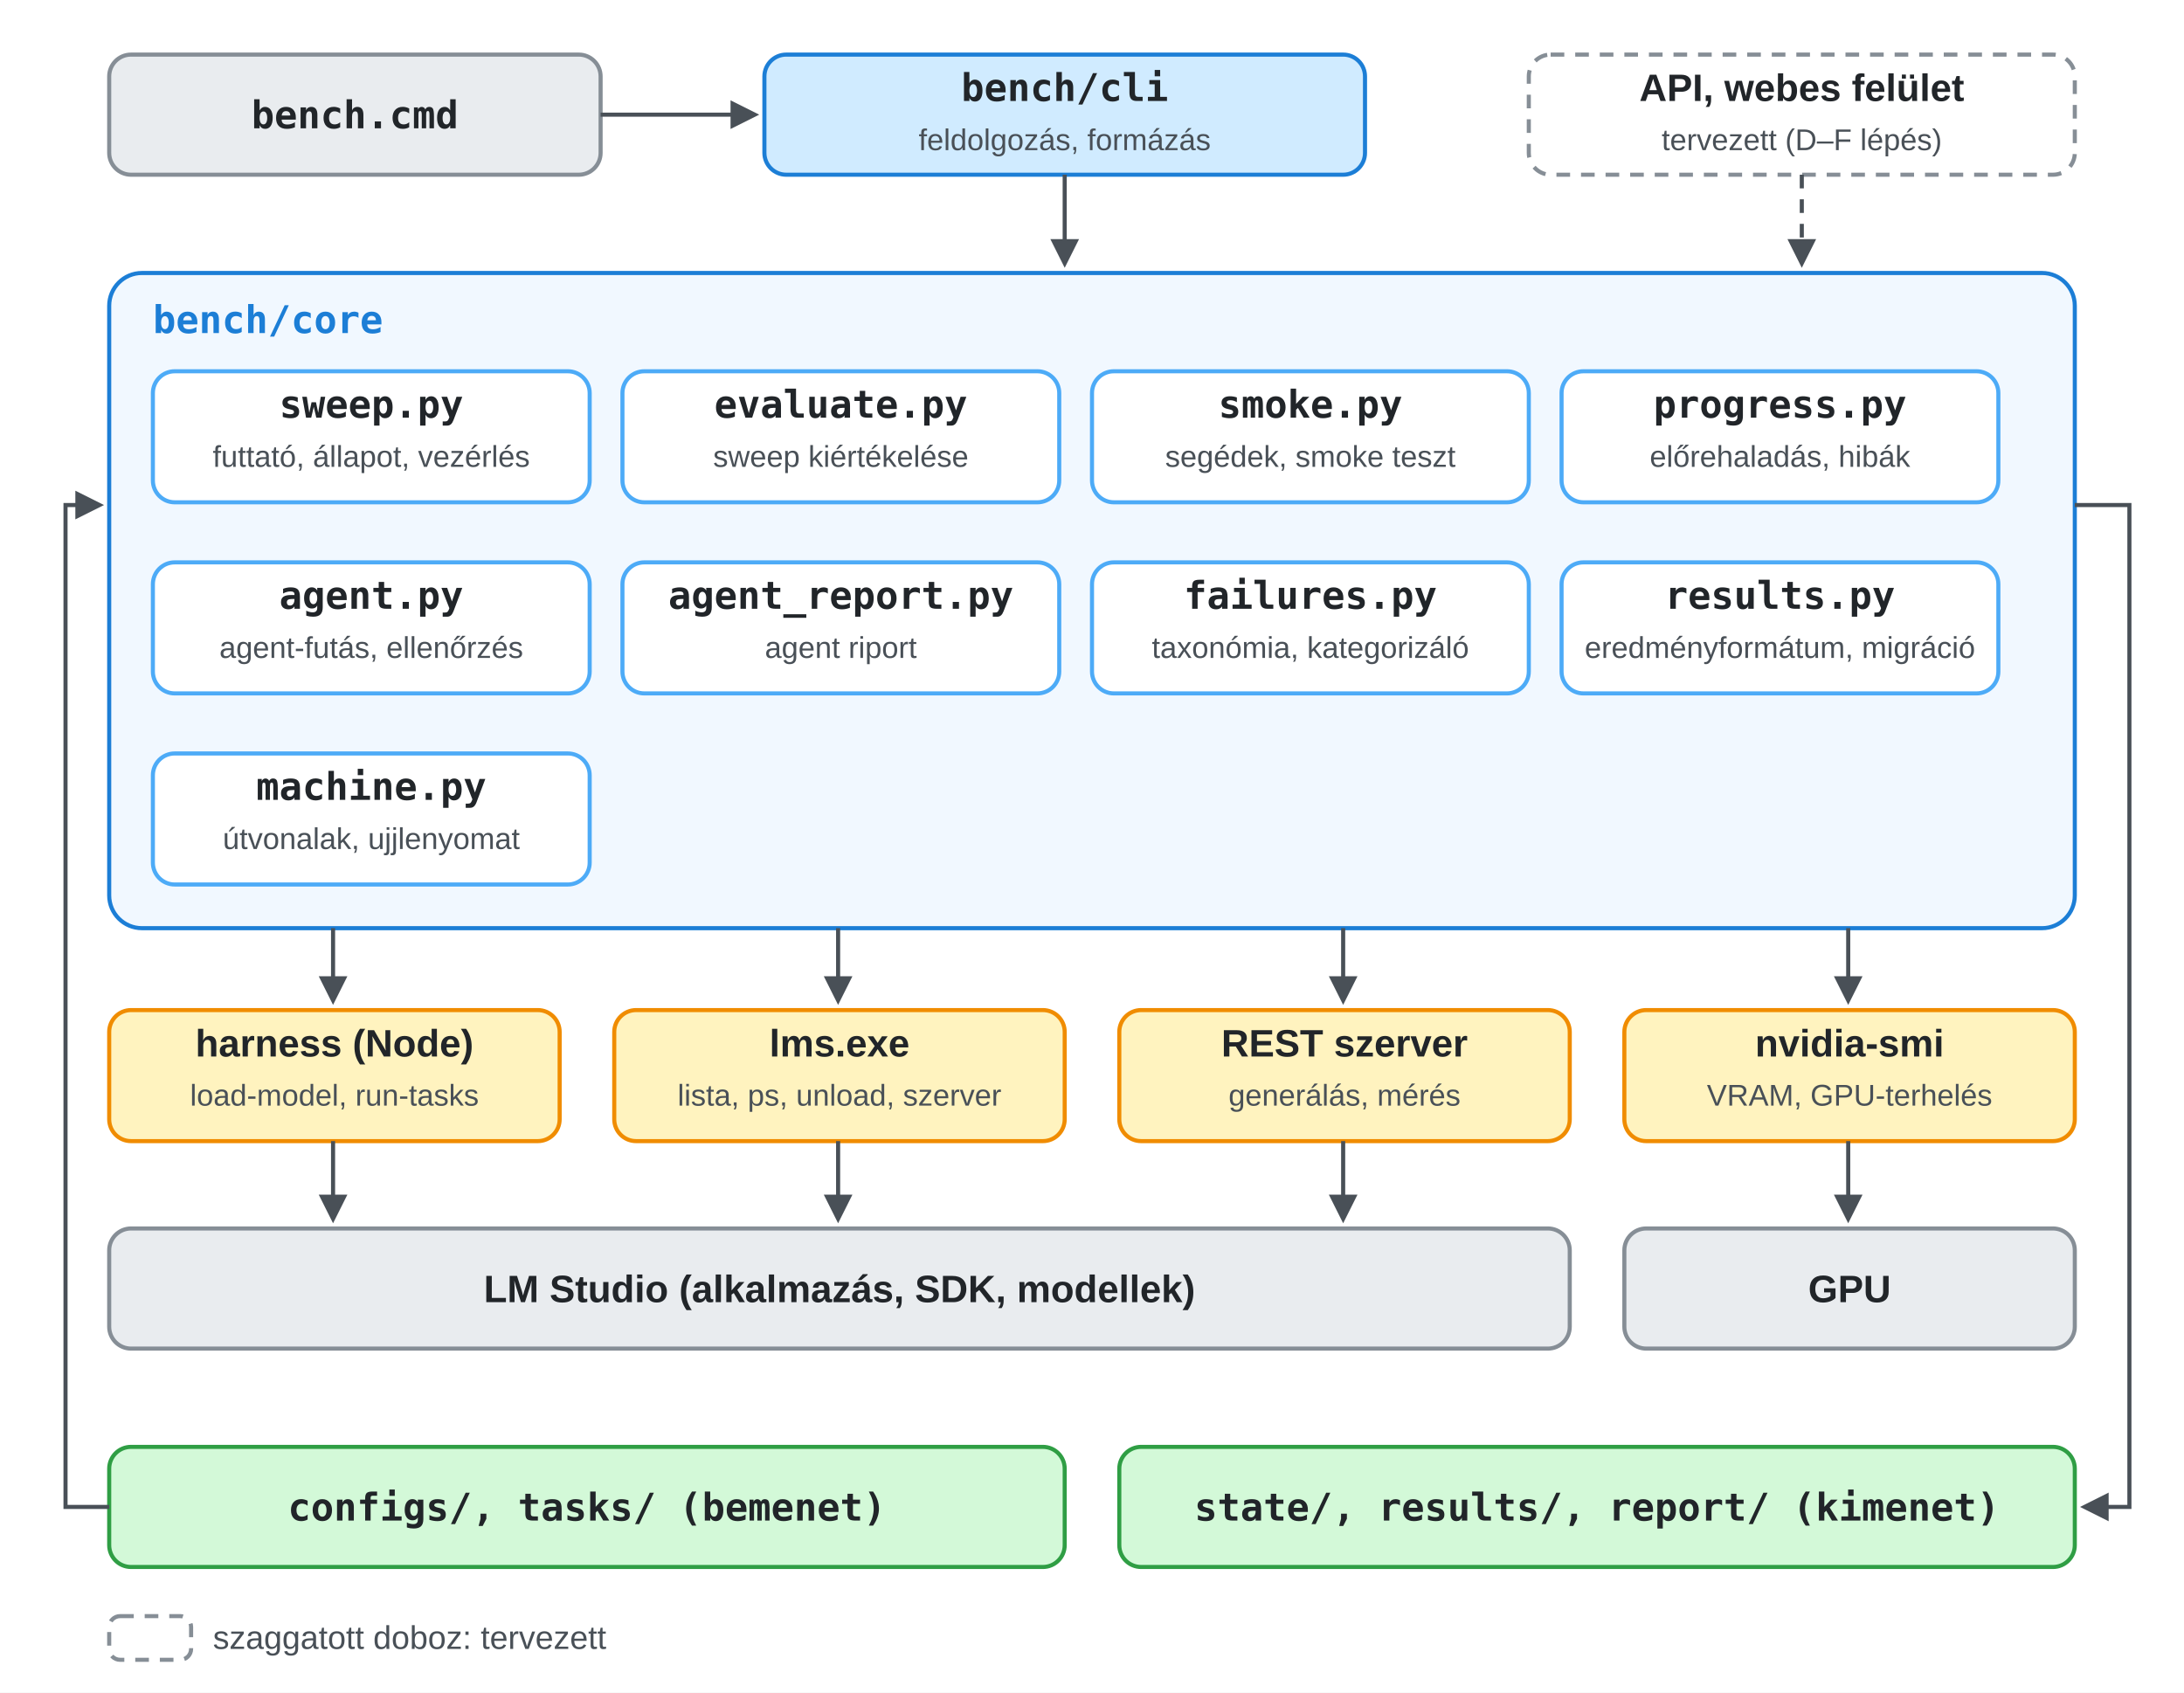
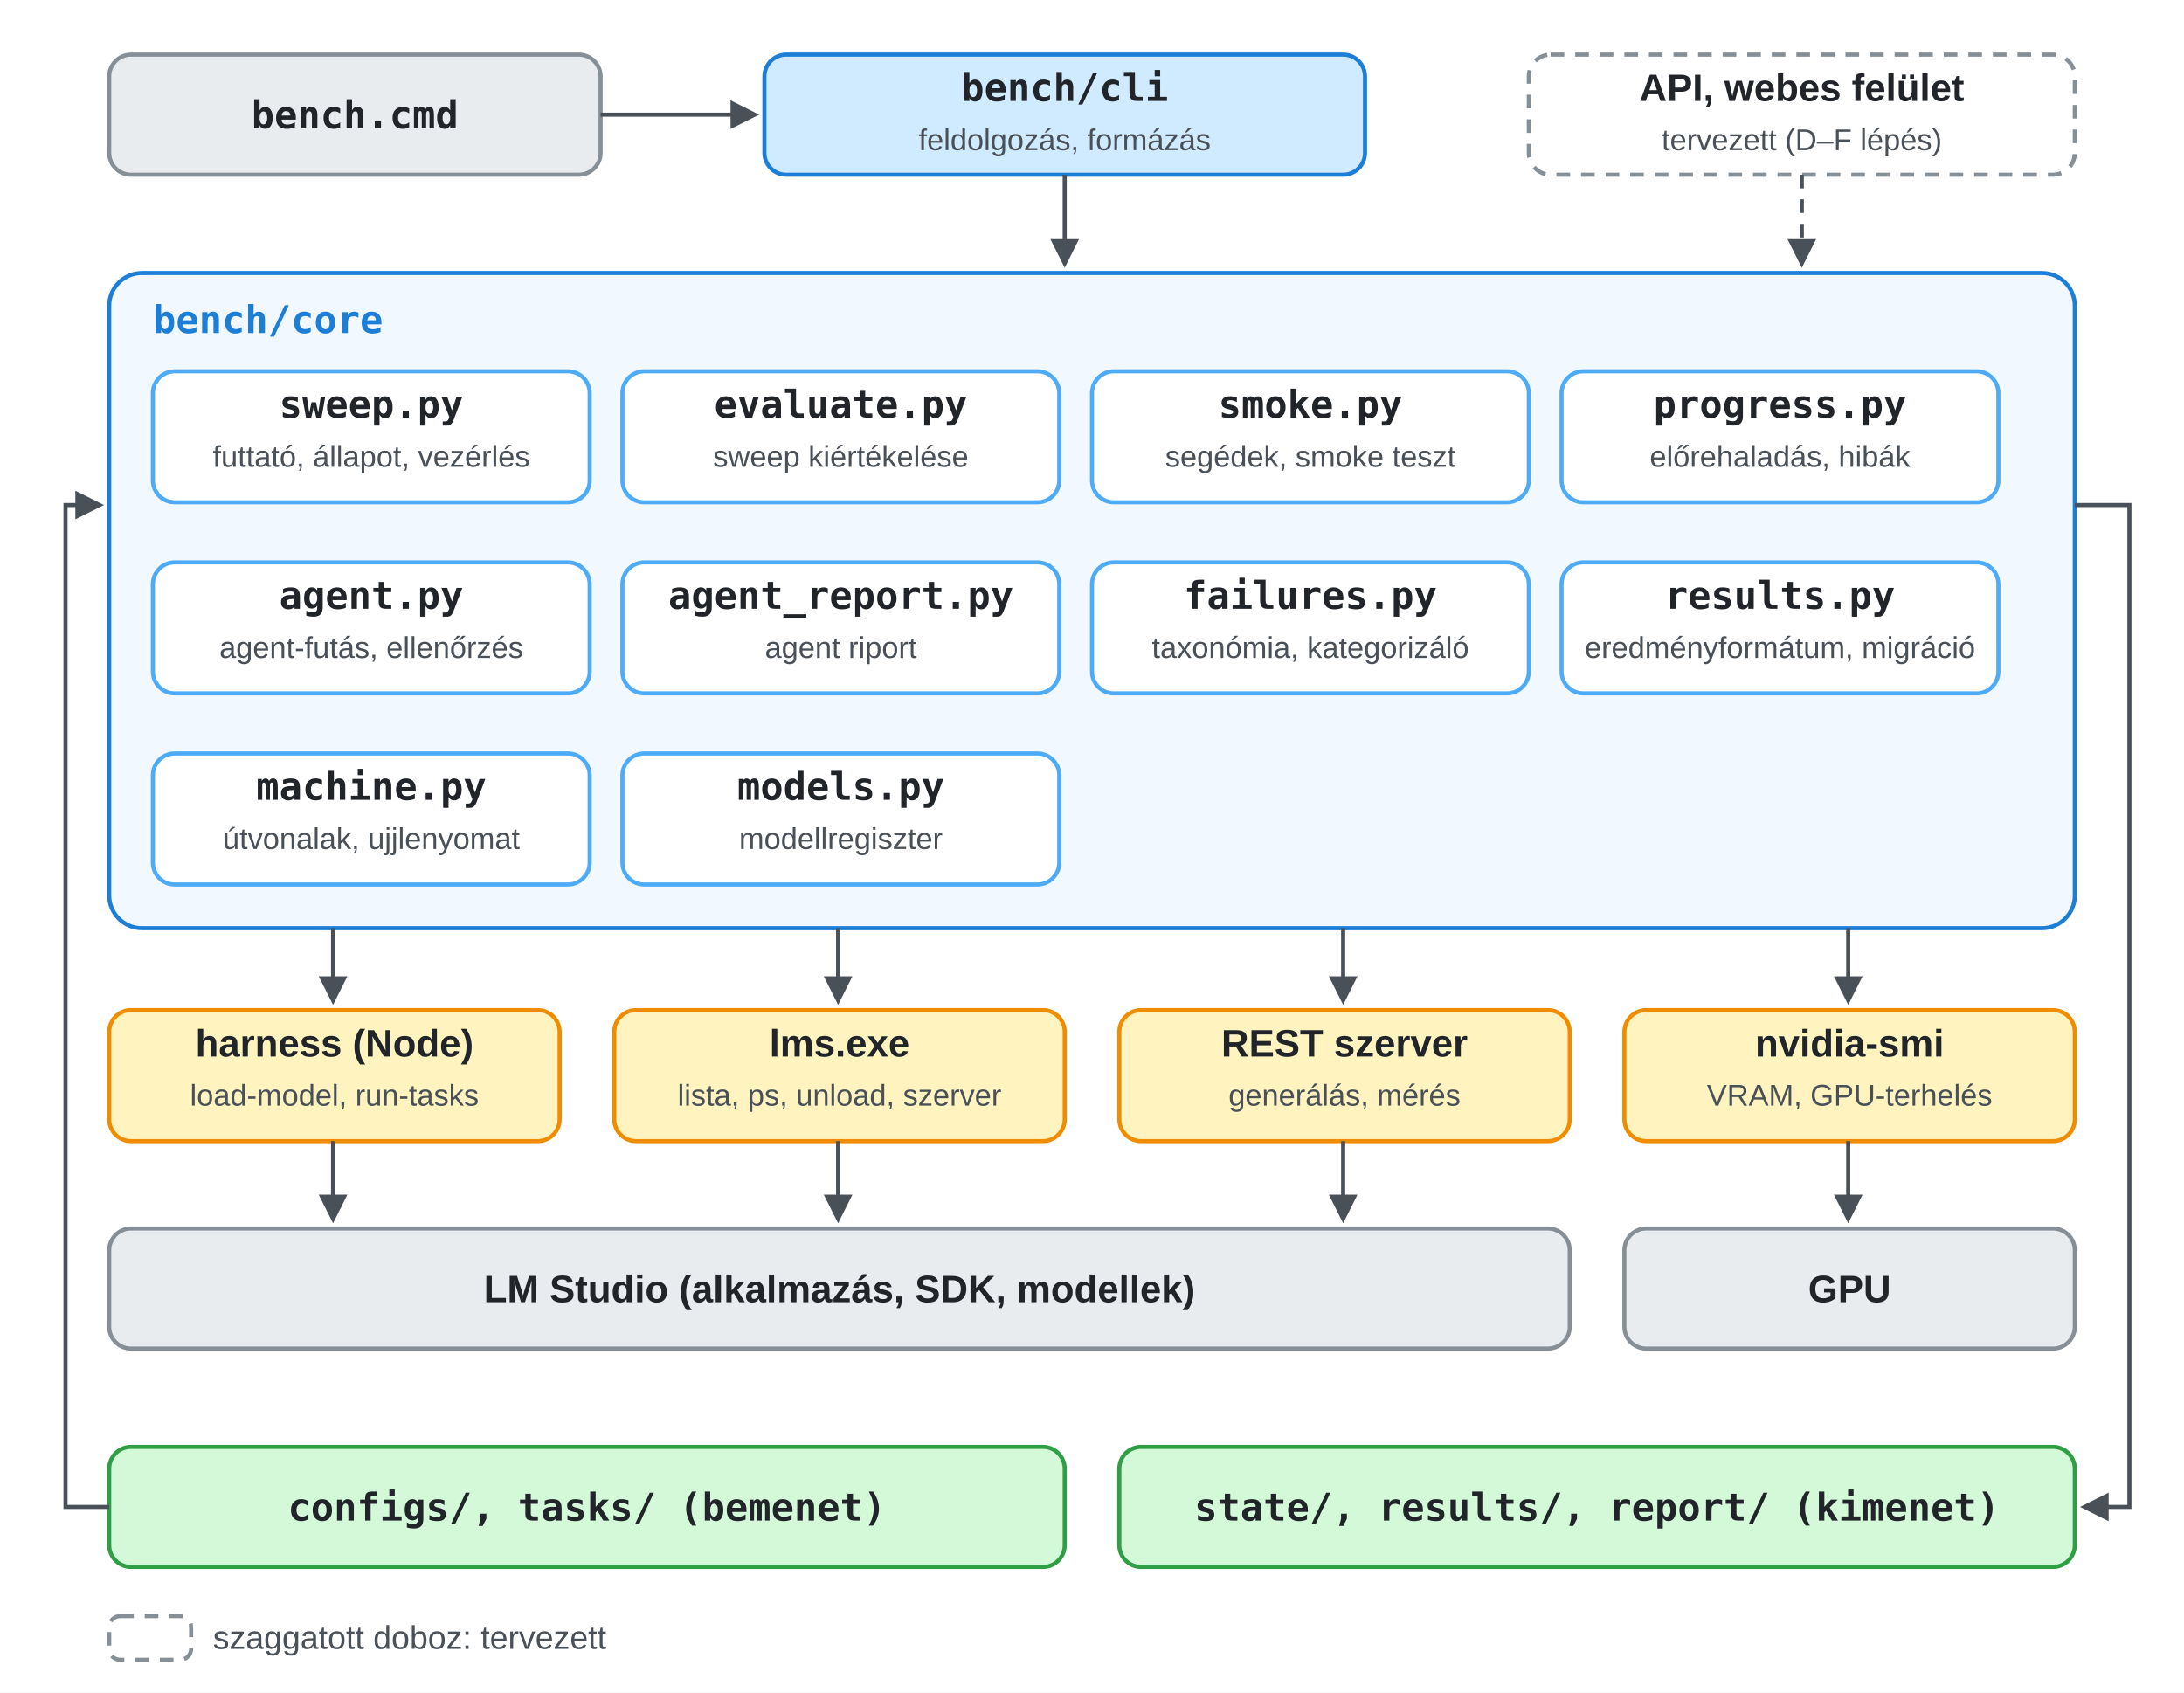
<svg xmlns="http://www.w3.org/2000/svg" viewBox="0 0 800 620" width="800" height="620" role="img" aria-label="A program felépítése" font-family="Segoe UI, Arial, sans-serif">
  <rect width="800" height="620" fill="#ffffff" />
  <defs>
    <marker id="a" viewBox="0 0 10 10" refX="8" refY="5" markerWidth="7" markerHeight="7" orient="auto">
      <path d="M0,0 L10,5 L0,10 z" fill="#495057" />
    </marker>
  </defs>
  <rect x="40" y="20" width="180" height="44" rx="8" fill="#e9ecef" stroke="#868e96" stroke-width="1.5" />
  <text x="130.0" y="47.0" text-anchor="middle" font-size="14" font-weight="600" font-family="Consolas, monospace" fill="#212529">bench.cmd</text>
  <rect x="280" y="20" width="220" height="44" rx="8" fill="#d0ebff" stroke="#1c7ed6" stroke-width="1.5" />
  <text x="390.0" y="37" text-anchor="middle" font-size="14" font-weight="600" font-family="Consolas, monospace" fill="#212529">bench/cli</text>
  <text x="390.0" y="55" text-anchor="middle" font-size="11" fill="#495057">feldolgozás, formázás</text>
  <rect x="560" y="20" width="200" height="44" rx="8" fill="#ffffff" stroke="#868e96" stroke-width="1.5" stroke-dasharray="5 4" />
  <text x="660.0" y="37" text-anchor="middle" font-size="14" font-weight="600" fill="#212529">API, webes felület</text>
  <text x="660.0" y="55" text-anchor="middle" font-size="11" fill="#495057">tervezett (D–F lépés)</text>
  <path d="M220,42 H276" fill="none" stroke="#495057" stroke-width="1.5" marker-end="url(#a)" />
  <path d="M390,64 V96" fill="none" stroke="#495057" stroke-width="1.5" marker-end="url(#a)" />
  <path d="M660,64 V96" fill="none" stroke="#495057" stroke-width="1.5" stroke-dasharray="5 4" marker-end="url(#a)" />
  <rect x="40" y="100" width="720" height="240" rx="12" fill="#f1f8ff" stroke="#1c7ed6" stroke-width="1.5" />
  <text x="56" y="122" font-size="14" font-weight="600" font-family="Consolas, monospace" fill="#1c7ed6">bench/core</text>
  <rect x="56" y="136" width="160" height="48" rx="8" fill="#ffffff" stroke="#4dabf7" stroke-width="1.5" />
  <text x="136.0" y="153" text-anchor="middle" font-size="14" font-weight="600" font-family="Consolas, monospace" fill="#212529">sweep.py</text>
  <text x="136.0" y="171" text-anchor="middle" font-size="11" fill="#495057">futtató, állapot, vezérlés</text>
  <rect x="228" y="136" width="160" height="48" rx="8" fill="#ffffff" stroke="#4dabf7" stroke-width="1.5" />
  <text x="308.0" y="153" text-anchor="middle" font-size="14" font-weight="600" font-family="Consolas, monospace" fill="#212529">evaluate.py</text>
  <text x="308.0" y="171" text-anchor="middle" font-size="11" fill="#495057">sweep kiértékelése</text>
  <rect x="400" y="136" width="160" height="48" rx="8" fill="#ffffff" stroke="#4dabf7" stroke-width="1.5" />
  <text x="480.0" y="153" text-anchor="middle" font-size="14" font-weight="600" font-family="Consolas, monospace" fill="#212529">smoke.py</text>
  <text x="480.0" y="171" text-anchor="middle" font-size="11" fill="#495057">segédek, smoke teszt</text>
  <rect x="572" y="136" width="160" height="48" rx="8" fill="#ffffff" stroke="#4dabf7" stroke-width="1.5" />
  <text x="652.0" y="153" text-anchor="middle" font-size="14" font-weight="600" font-family="Consolas, monospace" fill="#212529">progress.py</text>
  <text x="652.0" y="171" text-anchor="middle" font-size="11" fill="#495057">előrehaladás, hibák</text>
  <rect x="56" y="206" width="160" height="48" rx="8" fill="#ffffff" stroke="#4dabf7" stroke-width="1.5" />
  <text x="136.0" y="223" text-anchor="middle" font-size="14" font-weight="600" font-family="Consolas, monospace" fill="#212529">agent.py</text>
  <text x="136.0" y="241" text-anchor="middle" font-size="11" fill="#495057">agent-futás, ellenőrzés</text>
  <rect x="228" y="206" width="160" height="48" rx="8" fill="#ffffff" stroke="#4dabf7" stroke-width="1.5" />
  <text x="308.0" y="223" text-anchor="middle" font-size="14" font-weight="600" font-family="Consolas, monospace" fill="#212529">agent_report.py</text>
  <text x="308.0" y="241" text-anchor="middle" font-size="11" fill="#495057">agent riport</text>
  <rect x="400" y="206" width="160" height="48" rx="8" fill="#ffffff" stroke="#4dabf7" stroke-width="1.5" />
  <text x="480.0" y="223" text-anchor="middle" font-size="14" font-weight="600" font-family="Consolas, monospace" fill="#212529">failures.py</text>
  <text x="480.0" y="241" text-anchor="middle" font-size="11" fill="#495057">taxonómia, kategorizáló</text>
  <rect x="572" y="206" width="160" height="48" rx="8" fill="#ffffff" stroke="#4dabf7" stroke-width="1.5" />
  <text x="652.0" y="223" text-anchor="middle" font-size="14" font-weight="600" font-family="Consolas, monospace" fill="#212529">results.py</text>
  <text x="652.0" y="241" text-anchor="middle" font-size="11" fill="#495057">eredményformátum, migráció</text>
  <rect x="56" y="276" width="160" height="48" rx="8" fill="#ffffff" stroke="#4dabf7" stroke-width="1.5" />
  <text x="136.0" y="293" text-anchor="middle" font-size="14" font-weight="600" font-family="Consolas, monospace" fill="#212529">machine.py</text>
  <text x="136.0" y="311" text-anchor="middle" font-size="11" fill="#495057">útvonalak, ujjlenyomat</text>
+   <rect x="228" y="276" width="160" height="48" rx="8" fill="#ffffff" stroke="#4dabf7" stroke-width="1.5" />
+   <text x="308.0" y="293" text-anchor="middle" font-size="14" font-weight="600" font-family="Consolas, monospace" fill="#212529">models.py</text>
+   <text x="308.0" y="311" text-anchor="middle" font-size="11" fill="#495057">modellregiszter</text>
  <rect x="40" y="370" width="165" height="48" rx="8" fill="#fff3bf" stroke="#f08c00" stroke-width="1.5" />
  <text x="122.5" y="387" text-anchor="middle" font-size="14" font-weight="600" fill="#212529">harness (Node)</text>
  <text x="122.5" y="405" text-anchor="middle" font-size="11" fill="#495057">load-model, run-tasks</text>
  <path d="M122,340 V366" fill="none" stroke="#495057" stroke-width="1.5" marker-end="url(#a)" />
  <path d="M122,418 V446" fill="none" stroke="#495057" stroke-width="1.5" marker-end="url(#a)" />
  <rect x="225" y="370" width="165" height="48" rx="8" fill="#fff3bf" stroke="#f08c00" stroke-width="1.5" />
  <text x="307.5" y="387" text-anchor="middle" font-size="14" font-weight="600" fill="#212529">lms.exe</text>
  <text x="307.5" y="405" text-anchor="middle" font-size="11" fill="#495057">lista, ps, unload, szerver</text>
  <path d="M307,340 V366" fill="none" stroke="#495057" stroke-width="1.5" marker-end="url(#a)" />
  <path d="M307,418 V446" fill="none" stroke="#495057" stroke-width="1.5" marker-end="url(#a)" />
  <rect x="410" y="370" width="165" height="48" rx="8" fill="#fff3bf" stroke="#f08c00" stroke-width="1.5" />
  <text x="492.5" y="387" text-anchor="middle" font-size="14" font-weight="600" fill="#212529">REST szerver</text>
  <text x="492.5" y="405" text-anchor="middle" font-size="11" fill="#495057">generálás, mérés</text>
  <path d="M492,340 V366" fill="none" stroke="#495057" stroke-width="1.5" marker-end="url(#a)" />
  <path d="M492,418 V446" fill="none" stroke="#495057" stroke-width="1.5" marker-end="url(#a)" />
  <rect x="595" y="370" width="165" height="48" rx="8" fill="#fff3bf" stroke="#f08c00" stroke-width="1.5" />
  <text x="677.5" y="387" text-anchor="middle" font-size="14" font-weight="600" fill="#212529">nvidia-smi</text>
  <text x="677.5" y="405" text-anchor="middle" font-size="11" fill="#495057">VRAM, GPU-terhelés</text>
  <path d="M677,340 V366" fill="none" stroke="#495057" stroke-width="1.5" marker-end="url(#a)" />
  <path d="M677,418 V446" fill="none" stroke="#495057" stroke-width="1.5" marker-end="url(#a)" />
  <rect x="40" y="450" width="535" height="44" rx="8" fill="#e9ecef" stroke="#868e96" stroke-width="1.5" />
  <text x="307.5" y="477.0" text-anchor="middle" font-size="14" font-weight="600" fill="#212529">LM Studio (alkalmazás, SDK, modellek)</text>
  <rect x="595" y="450" width="165" height="44" rx="8" fill="#e9ecef" stroke="#868e96" stroke-width="1.5" />
  <text x="677.5" y="477.0" text-anchor="middle" font-size="14" font-weight="600" fill="#212529">GPU</text>
  <rect x="40" y="530" width="350" height="44" rx="8" fill="#d3f9d8" stroke="#2f9e44" stroke-width="1.5" />
  <text x="215.0" y="557.0" text-anchor="middle" font-size="14" font-weight="600" font-family="Consolas, monospace" fill="#212529">configs/, tasks/ (bemenet)</text>
  <rect x="410" y="530" width="350" height="44" rx="8" fill="#d3f9d8" stroke="#2f9e44" stroke-width="1.5" />
  <text x="585.0" y="557.0" text-anchor="middle" font-size="14" font-weight="600" font-family="Consolas, monospace" fill="#212529">state/, results/, report/ (kimenet)</text>
  <path d="M40,552 H24 V185 H36" fill="none" stroke="#495057" stroke-width="1.5" marker-end="url(#a)" />
  <path d="M760,185 H780 V552 H764" fill="none" stroke="#495057" stroke-width="1.5" marker-end="url(#a)" />
  <rect x="40" y="592" width="30" height="16" rx="4" fill="#ffffff" stroke="#868e96" stroke-width="1.5" stroke-dasharray="5 4" />
  <text x="78" y="604" font-size="12" fill="#495057">szaggatott doboz: tervezett</text>
</svg>
